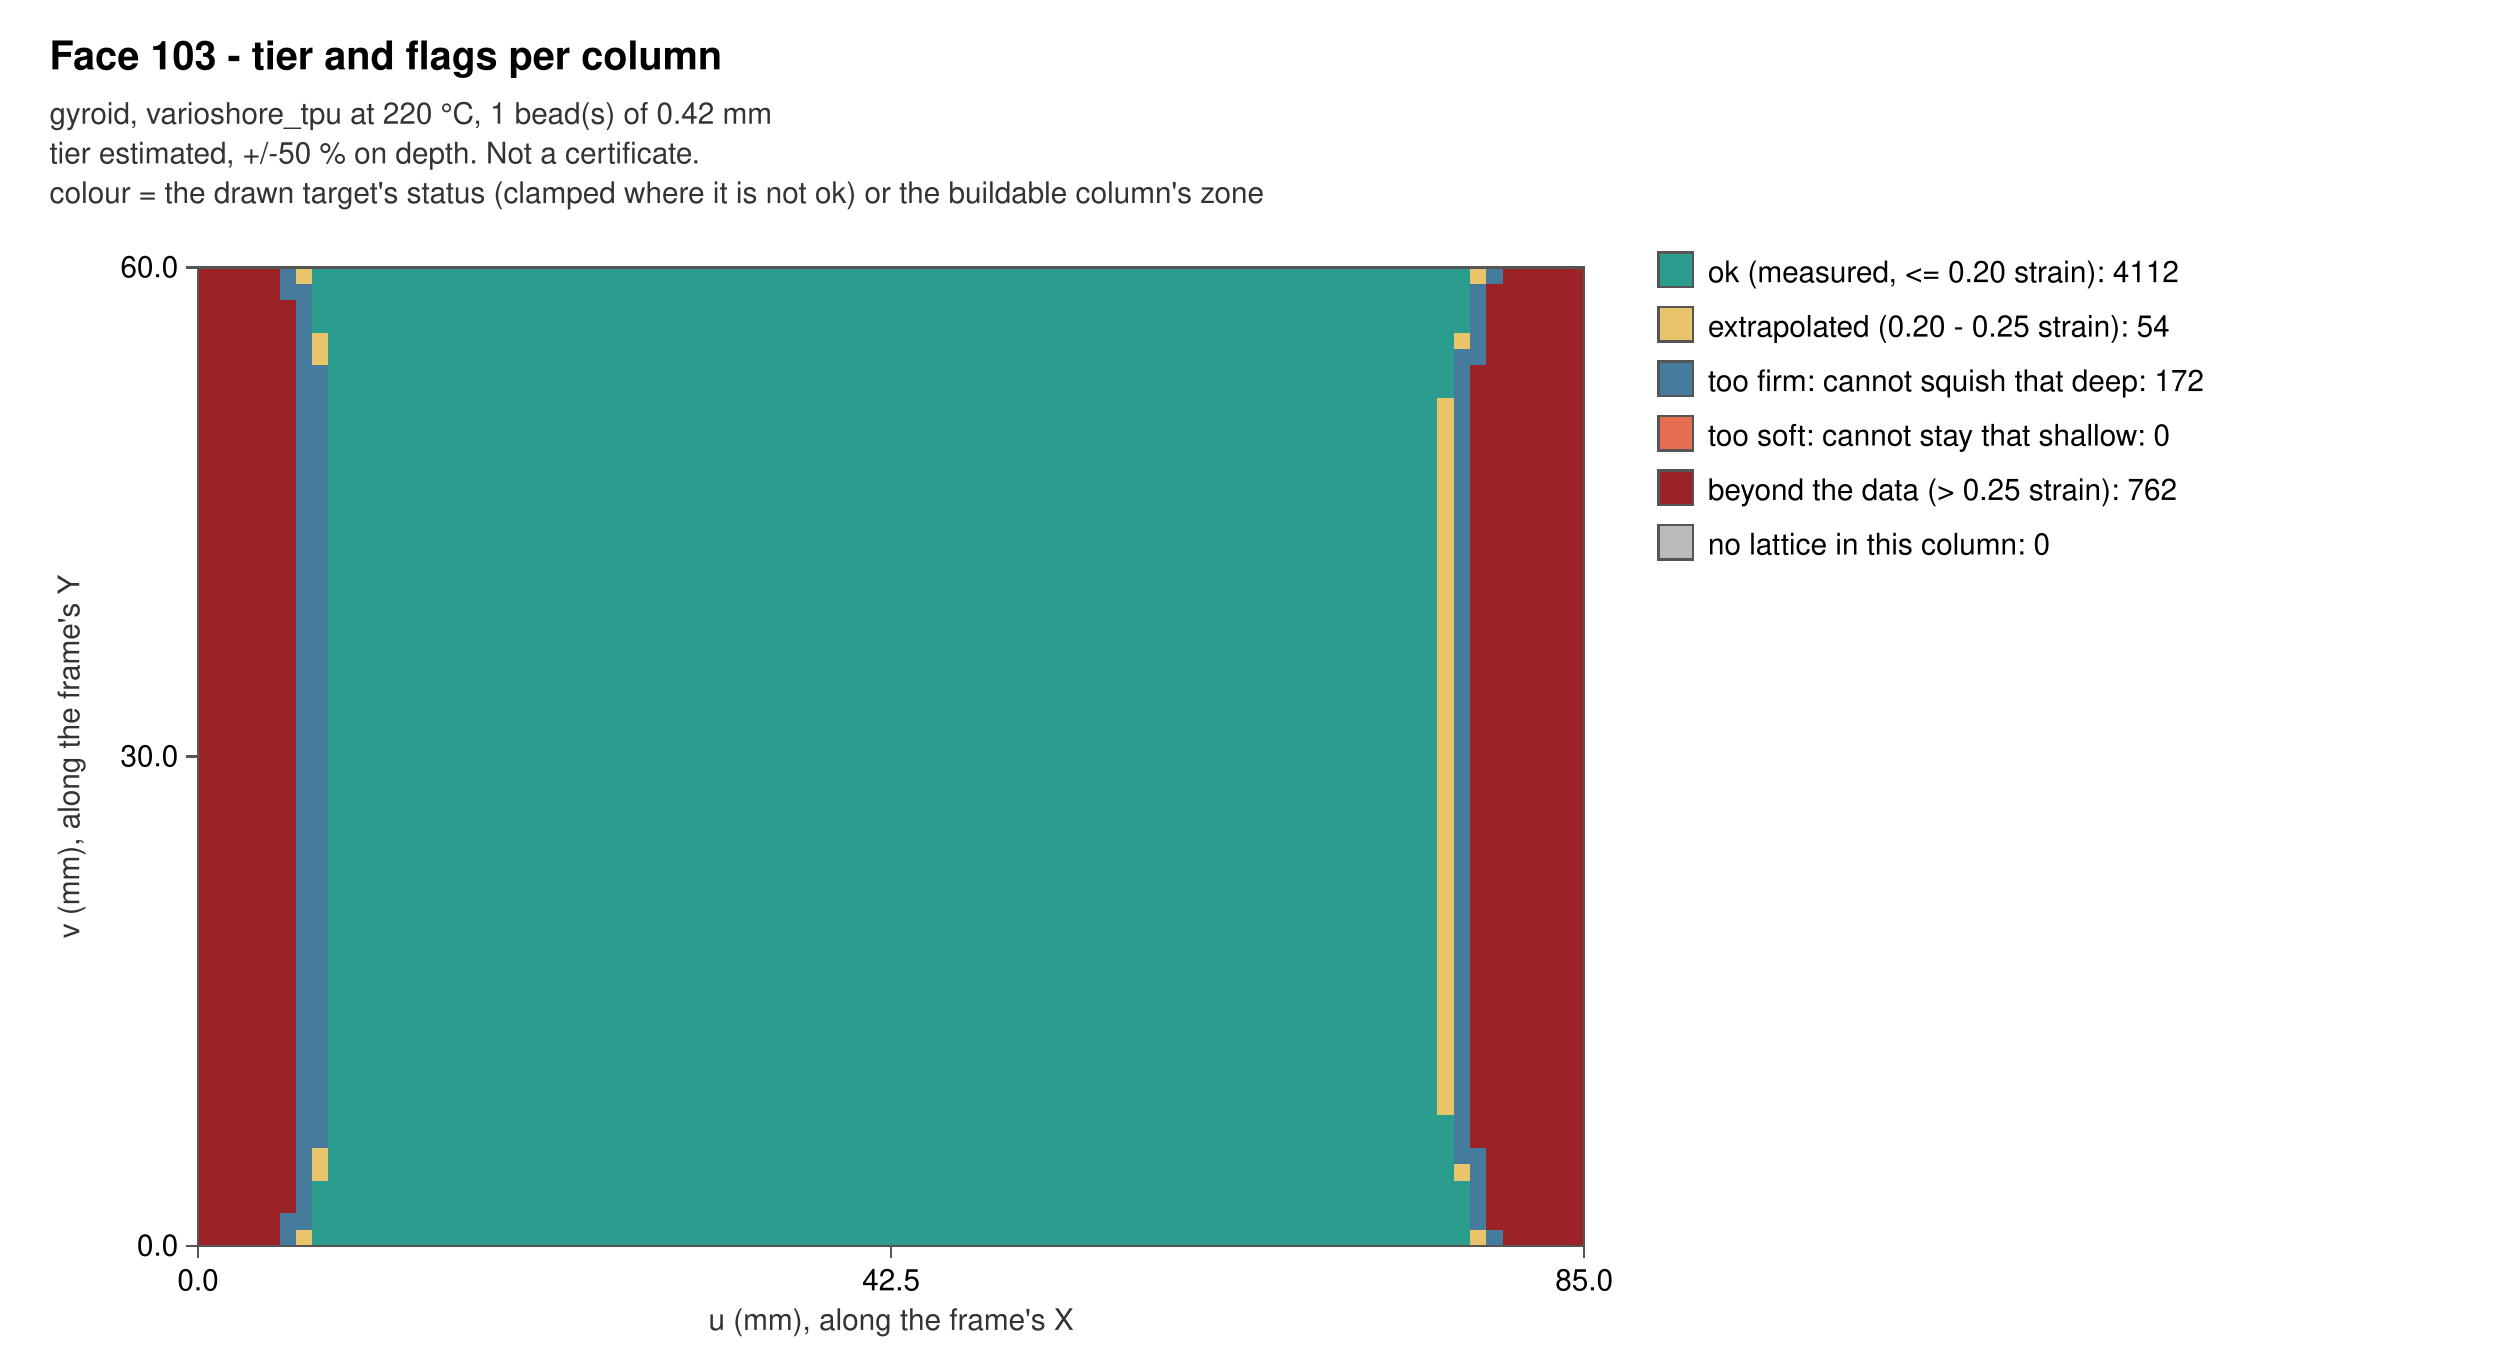
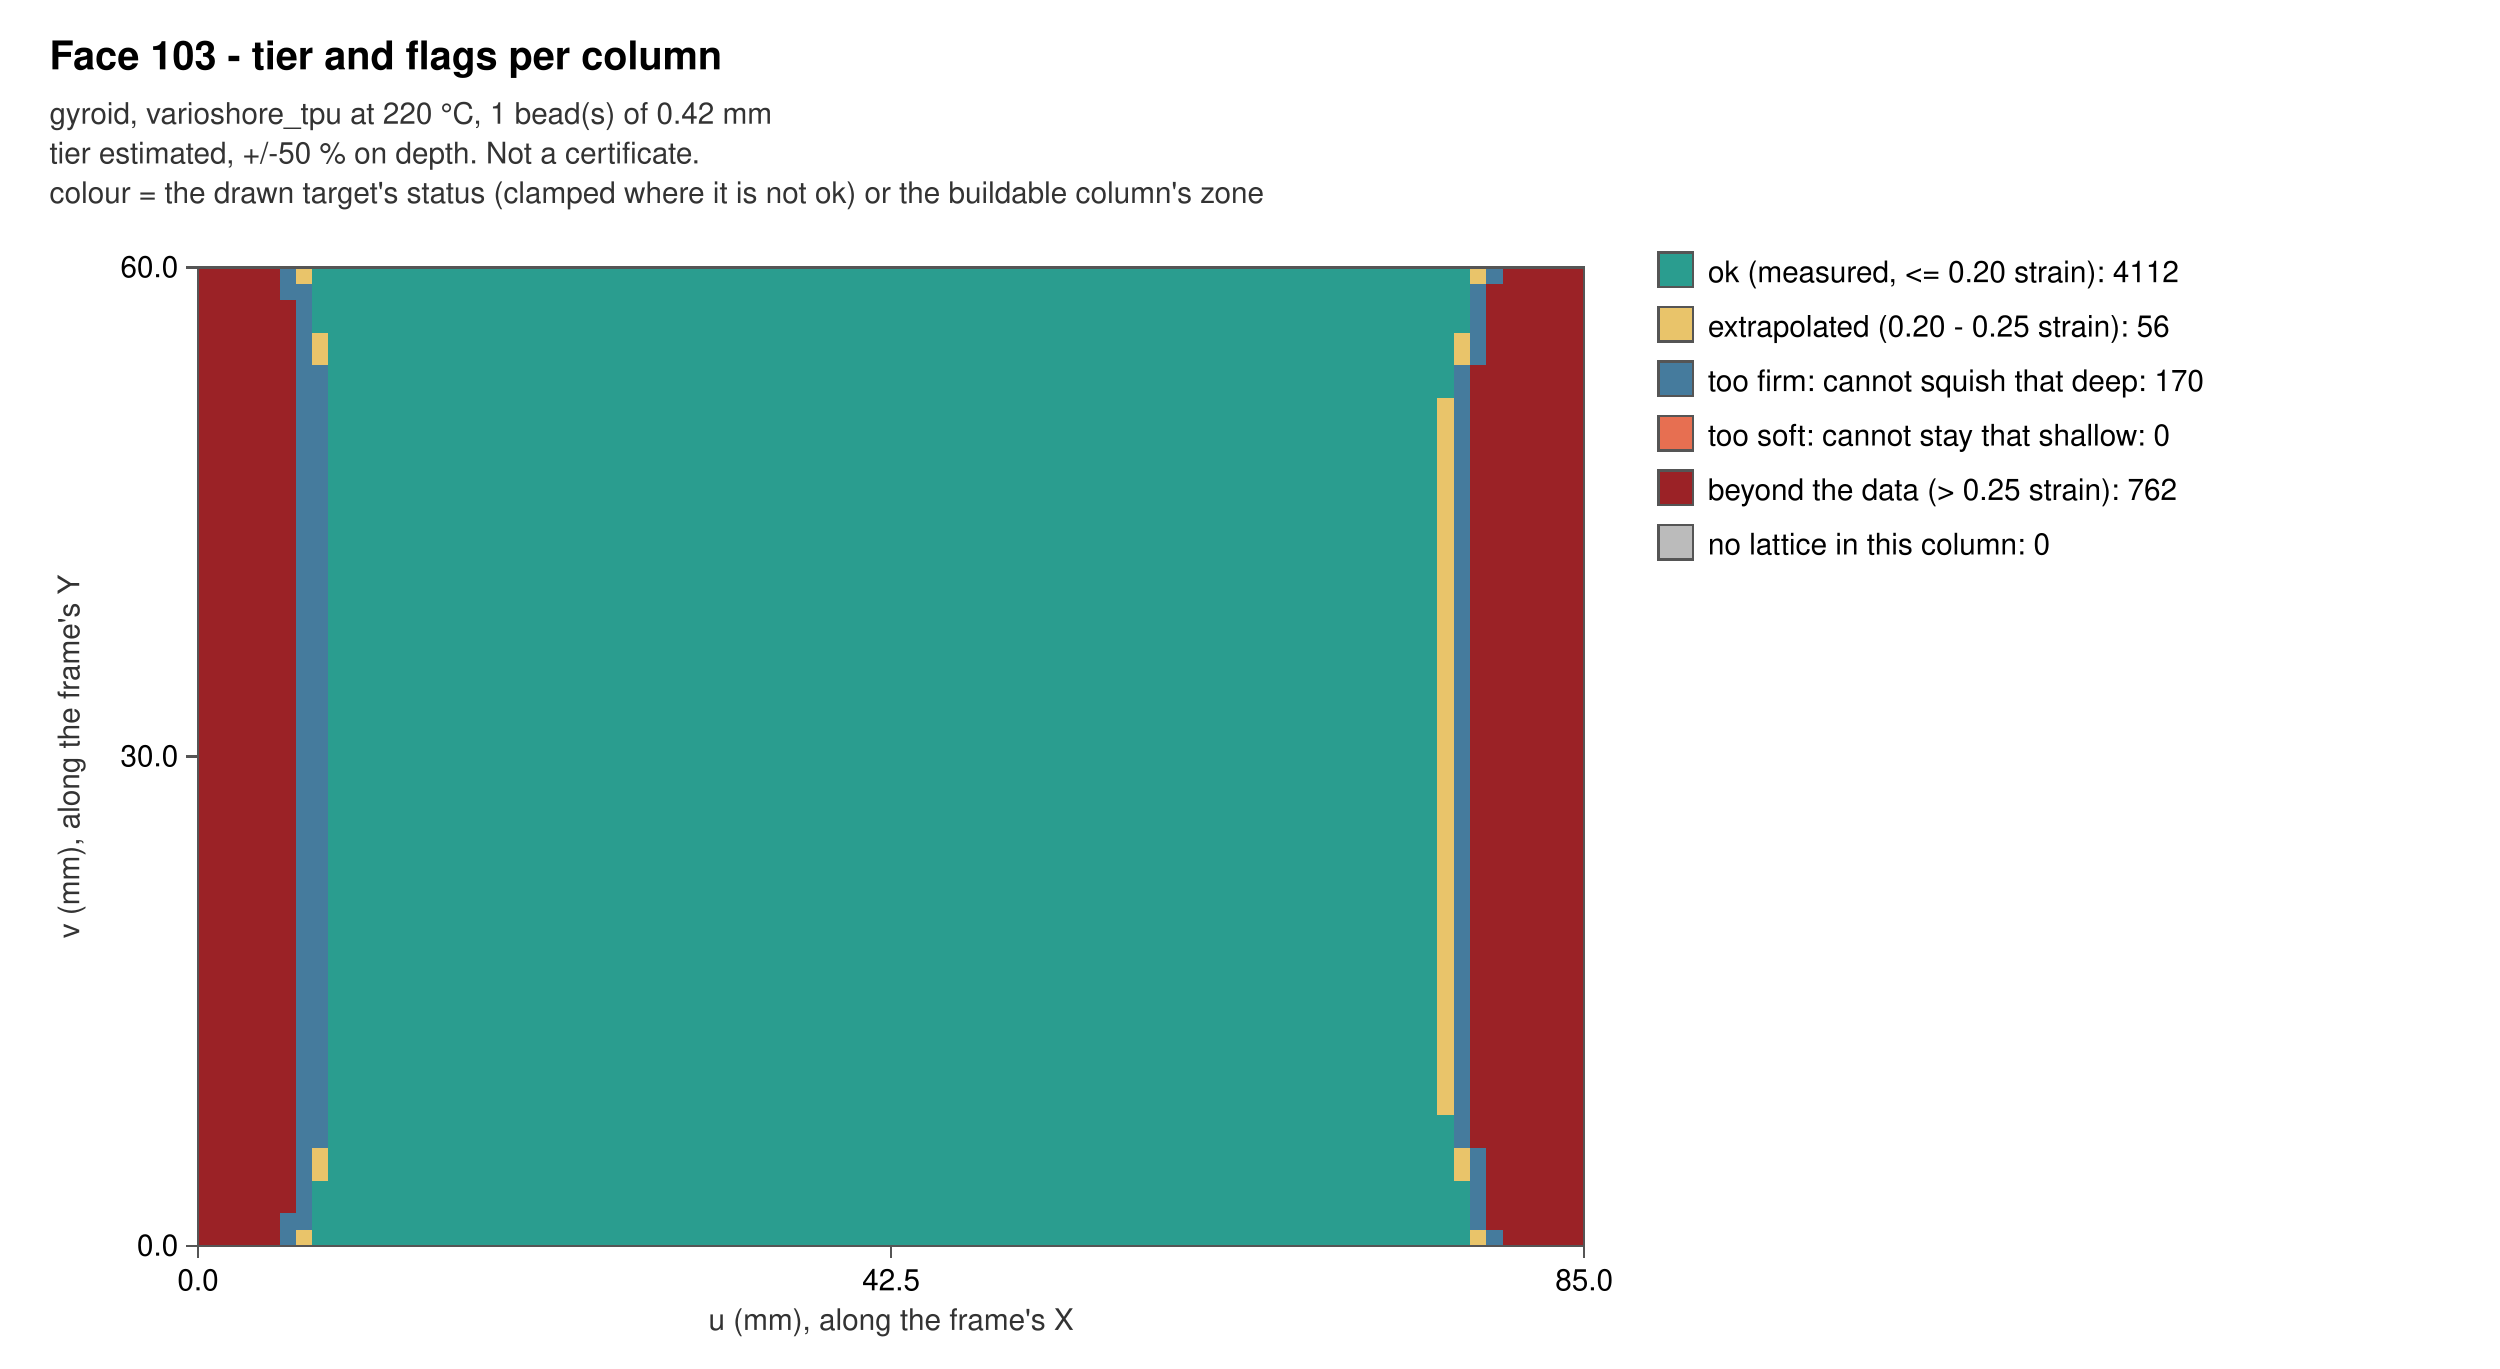
<svg xmlns="http://www.w3.org/2000/svg" width="1010" height="553" viewBox="0 0 1010 553" font-family="Helvetica, Arial, sans-serif" font-size="12" shape-rendering="crispEdges">
  <rect width="100%" height="100%" fill="#ffffff" />
  <text x="20.0" y="28.0" font-size="16" font-weight="bold">Face 103 - tier and flags per column</text>
  <text x="20.0" y="50.0" fill="#333333">gyroid, varioshore_tpu at 220 °C, 1 bead(s) of 0.42 mm</text>
  <text x="20.0" y="66.0" fill="#333333">tier estimated, +/-50 % on depth. Not a certificate.</text>
  <text x="20.0" y="82.0" fill="#333333">colour = the drawn target's status (clamped where it is not ok) or the buildable column's zone</text>
  <rect x="80.00" y="496.71" width="32.99" height="6.64" fill="#9b2226" />
  <rect x="112.94" y="496.71" width="6.64" height="6.64" fill="#457b9d" />
  <rect x="119.53" y="496.71" width="6.64" height="6.64" fill="#e9c46a" />
  <rect x="126.12" y="496.71" width="467.81" height="6.64" fill="#2a9d8f" />
  <rect x="593.88" y="496.71" width="6.64" height="6.64" fill="#e9c46a" />
  <rect x="600.47" y="496.71" width="6.64" height="6.64" fill="#457b9d" />
  <rect x="607.06" y="496.71" width="32.99" height="6.64" fill="#9b2226" />
  <rect x="80.00" y="490.12" width="32.99" height="6.64" fill="#9b2226" />
  <rect x="112.94" y="490.12" width="13.23" height="6.64" fill="#457b9d" />
  <rect x="126.12" y="490.12" width="467.81" height="6.64" fill="#2a9d8f" />
  <rect x="593.88" y="490.12" width="6.64" height="6.64" fill="#457b9d" />
  <rect x="600.47" y="490.12" width="39.58" height="6.64" fill="#9b2226" />
  <rect x="80.00" y="483.53" width="39.58" height="6.64" fill="#9b2226" />
  <rect x="119.53" y="483.53" width="6.64" height="6.64" fill="#457b9d" />
  <rect x="126.12" y="483.53" width="467.81" height="6.64" fill="#2a9d8f" />
  <rect x="593.88" y="483.53" width="6.64" height="6.64" fill="#457b9d" />
  <rect x="600.47" y="483.53" width="39.58" height="6.64" fill="#9b2226" />
  <rect x="80.00" y="476.94" width="39.58" height="6.64" fill="#9b2226" />
  <rect x="119.53" y="476.94" width="6.64" height="6.64" fill="#457b9d" />
  <rect x="126.12" y="476.94" width="467.81" height="6.64" fill="#2a9d8f" />
  <rect x="593.88" y="476.94" width="6.64" height="6.64" fill="#457b9d" />
  <rect x="600.47" y="476.94" width="39.58" height="6.64" fill="#9b2226" />
  <rect x="80.00" y="470.35" width="39.58" height="6.64" fill="#9b2226" />
  <rect x="119.53" y="470.35" width="6.64" height="6.64" fill="#457b9d" />
  <rect x="126.12" y="470.35" width="6.64" height="6.64" fill="#e9c46a" />
  <rect x="132.71" y="470.35" width="454.64" height="6.64" fill="#2a9d8f" />
  <rect x="587.29" y="470.35" width="6.64" height="6.64" fill="#e9c46a" />
  <rect x="593.88" y="470.35" width="6.64" height="6.64" fill="#457b9d" />
  <rect x="600.47" y="470.35" width="39.58" height="6.64" fill="#9b2226" />
  <rect x="80.00" y="463.76" width="39.58" height="6.64" fill="#9b2226" />
  <rect x="119.53" y="463.76" width="6.64" height="6.64" fill="#457b9d" />
  <rect x="126.12" y="463.76" width="6.64" height="6.64" fill="#e9c46a" />
  <rect x="132.71" y="463.76" width="454.64" height="6.64" fill="#2a9d8f" />
-   <rect x="587.29" y="463.76" width="13.23" height="6.64" fill="#457b9d" />
+   <rect x="587.29" y="463.76" width="6.64" height="6.64" fill="#e9c46a" />
+   <rect x="593.88" y="463.76" width="6.64" height="6.64" fill="#457b9d" />
  <rect x="600.47" y="463.76" width="39.58" height="6.64" fill="#9b2226" />
  <rect x="80.00" y="457.18" width="39.58" height="6.64" fill="#9b2226" />
  <rect x="119.53" y="457.18" width="13.23" height="6.64" fill="#457b9d" />
  <rect x="132.71" y="457.18" width="454.64" height="6.64" fill="#2a9d8f" />
  <rect x="587.29" y="457.18" width="6.64" height="6.64" fill="#457b9d" />
  <rect x="593.88" y="457.18" width="46.17" height="6.64" fill="#9b2226" />
  <rect x="80.00" y="450.59" width="39.58" height="6.64" fill="#9b2226" />
  <rect x="119.53" y="450.59" width="13.23" height="6.64" fill="#457b9d" />
  <rect x="132.71" y="450.59" width="454.64" height="6.64" fill="#2a9d8f" />
  <rect x="587.29" y="450.59" width="6.64" height="6.64" fill="#457b9d" />
  <rect x="593.88" y="450.59" width="46.17" height="6.64" fill="#9b2226" />
  <rect x="80.00" y="444.00" width="39.58" height="6.64" fill="#9b2226" />
  <rect x="119.53" y="444.00" width="13.23" height="6.64" fill="#457b9d" />
  <rect x="132.71" y="444.00" width="448.05" height="6.64" fill="#2a9d8f" />
  <rect x="580.71" y="444.00" width="6.64" height="6.64" fill="#e9c46a" />
  <rect x="587.29" y="444.00" width="6.64" height="6.64" fill="#457b9d" />
  <rect x="593.88" y="444.00" width="46.17" height="6.64" fill="#9b2226" />
  <rect x="80.00" y="437.41" width="39.58" height="6.64" fill="#9b2226" />
  <rect x="119.53" y="437.41" width="13.23" height="6.64" fill="#457b9d" />
  <rect x="132.71" y="437.41" width="448.05" height="6.64" fill="#2a9d8f" />
  <rect x="580.71" y="437.41" width="6.64" height="6.64" fill="#e9c46a" />
  <rect x="587.29" y="437.41" width="6.64" height="6.64" fill="#457b9d" />
  <rect x="593.88" y="437.41" width="46.17" height="6.64" fill="#9b2226" />
  <rect x="80.00" y="430.82" width="39.58" height="6.64" fill="#9b2226" />
  <rect x="119.53" y="430.82" width="13.23" height="6.64" fill="#457b9d" />
  <rect x="132.71" y="430.82" width="448.05" height="6.64" fill="#2a9d8f" />
  <rect x="580.71" y="430.82" width="6.64" height="6.64" fill="#e9c46a" />
  <rect x="587.29" y="430.82" width="6.64" height="6.64" fill="#457b9d" />
  <rect x="593.88" y="430.82" width="46.17" height="6.64" fill="#9b2226" />
  <rect x="80.00" y="424.24" width="39.58" height="6.64" fill="#9b2226" />
  <rect x="119.53" y="424.24" width="13.23" height="6.64" fill="#457b9d" />
  <rect x="132.71" y="424.24" width="448.05" height="6.64" fill="#2a9d8f" />
  <rect x="580.71" y="424.24" width="6.64" height="6.64" fill="#e9c46a" />
  <rect x="587.29" y="424.24" width="6.64" height="6.64" fill="#457b9d" />
  <rect x="593.88" y="424.24" width="46.17" height="6.64" fill="#9b2226" />
  <rect x="80.00" y="417.65" width="39.58" height="6.64" fill="#9b2226" />
  <rect x="119.53" y="417.65" width="13.23" height="6.64" fill="#457b9d" />
  <rect x="132.71" y="417.65" width="448.05" height="6.64" fill="#2a9d8f" />
  <rect x="580.71" y="417.65" width="6.64" height="6.64" fill="#e9c46a" />
  <rect x="587.29" y="417.65" width="6.64" height="6.64" fill="#457b9d" />
  <rect x="593.88" y="417.65" width="46.17" height="6.64" fill="#9b2226" />
  <rect x="80.00" y="411.06" width="39.58" height="6.64" fill="#9b2226" />
  <rect x="119.53" y="411.06" width="13.23" height="6.64" fill="#457b9d" />
  <rect x="132.71" y="411.06" width="448.05" height="6.64" fill="#2a9d8f" />
  <rect x="580.71" y="411.06" width="6.64" height="6.64" fill="#e9c46a" />
  <rect x="587.29" y="411.06" width="6.64" height="6.64" fill="#457b9d" />
  <rect x="593.88" y="411.06" width="46.17" height="6.64" fill="#9b2226" />
  <rect x="80.00" y="404.47" width="39.58" height="6.64" fill="#9b2226" />
  <rect x="119.53" y="404.47" width="13.23" height="6.64" fill="#457b9d" />
  <rect x="132.71" y="404.47" width="448.05" height="6.64" fill="#2a9d8f" />
  <rect x="580.71" y="404.47" width="6.64" height="6.64" fill="#e9c46a" />
  <rect x="587.29" y="404.47" width="6.64" height="6.64" fill="#457b9d" />
  <rect x="593.88" y="404.47" width="46.17" height="6.64" fill="#9b2226" />
  <rect x="80.00" y="397.88" width="39.58" height="6.64" fill="#9b2226" />
  <rect x="119.53" y="397.88" width="13.23" height="6.64" fill="#457b9d" />
  <rect x="132.71" y="397.88" width="448.05" height="6.64" fill="#2a9d8f" />
  <rect x="580.71" y="397.88" width="6.64" height="6.64" fill="#e9c46a" />
  <rect x="587.29" y="397.88" width="6.64" height="6.64" fill="#457b9d" />
  <rect x="593.88" y="397.88" width="46.17" height="6.64" fill="#9b2226" />
  <rect x="80.00" y="391.29" width="39.58" height="6.64" fill="#9b2226" />
  <rect x="119.53" y="391.29" width="13.23" height="6.64" fill="#457b9d" />
  <rect x="132.71" y="391.29" width="448.05" height="6.64" fill="#2a9d8f" />
  <rect x="580.71" y="391.29" width="6.64" height="6.64" fill="#e9c46a" />
  <rect x="587.29" y="391.29" width="6.64" height="6.64" fill="#457b9d" />
  <rect x="593.88" y="391.29" width="46.17" height="6.64" fill="#9b2226" />
  <rect x="80.00" y="384.71" width="39.58" height="6.64" fill="#9b2226" />
  <rect x="119.53" y="384.71" width="13.23" height="6.64" fill="#457b9d" />
  <rect x="132.71" y="384.71" width="448.05" height="6.64" fill="#2a9d8f" />
  <rect x="580.71" y="384.71" width="6.64" height="6.64" fill="#e9c46a" />
  <rect x="587.29" y="384.71" width="6.64" height="6.64" fill="#457b9d" />
  <rect x="593.88" y="384.71" width="46.17" height="6.64" fill="#9b2226" />
  <rect x="80.00" y="378.12" width="39.58" height="6.64" fill="#9b2226" />
  <rect x="119.53" y="378.12" width="13.23" height="6.64" fill="#457b9d" />
  <rect x="132.71" y="378.12" width="448.05" height="6.64" fill="#2a9d8f" />
  <rect x="580.71" y="378.12" width="6.64" height="6.64" fill="#e9c46a" />
  <rect x="587.29" y="378.12" width="6.64" height="6.64" fill="#457b9d" />
  <rect x="593.88" y="378.12" width="46.17" height="6.64" fill="#9b2226" />
  <rect x="80.00" y="371.53" width="39.58" height="6.64" fill="#9b2226" />
  <rect x="119.53" y="371.53" width="13.23" height="6.64" fill="#457b9d" />
  <rect x="132.71" y="371.53" width="448.05" height="6.64" fill="#2a9d8f" />
  <rect x="580.71" y="371.53" width="6.64" height="6.64" fill="#e9c46a" />
  <rect x="587.29" y="371.53" width="6.64" height="6.64" fill="#457b9d" />
  <rect x="593.88" y="371.53" width="46.17" height="6.64" fill="#9b2226" />
  <rect x="80.00" y="364.94" width="39.58" height="6.64" fill="#9b2226" />
  <rect x="119.53" y="364.94" width="13.23" height="6.64" fill="#457b9d" />
  <rect x="132.71" y="364.94" width="448.05" height="6.64" fill="#2a9d8f" />
  <rect x="580.71" y="364.94" width="6.64" height="6.64" fill="#e9c46a" />
  <rect x="587.29" y="364.94" width="6.64" height="6.64" fill="#457b9d" />
  <rect x="593.88" y="364.94" width="46.17" height="6.64" fill="#9b2226" />
  <rect x="80.00" y="358.35" width="39.58" height="6.64" fill="#9b2226" />
  <rect x="119.53" y="358.35" width="13.23" height="6.64" fill="#457b9d" />
  <rect x="132.71" y="358.35" width="448.05" height="6.64" fill="#2a9d8f" />
  <rect x="580.71" y="358.35" width="6.64" height="6.64" fill="#e9c46a" />
  <rect x="587.29" y="358.35" width="6.64" height="6.64" fill="#457b9d" />
  <rect x="593.88" y="358.35" width="46.17" height="6.64" fill="#9b2226" />
  <rect x="80.00" y="351.76" width="39.58" height="6.64" fill="#9b2226" />
  <rect x="119.53" y="351.76" width="13.23" height="6.64" fill="#457b9d" />
  <rect x="132.71" y="351.76" width="448.05" height="6.64" fill="#2a9d8f" />
  <rect x="580.71" y="351.76" width="6.64" height="6.64" fill="#e9c46a" />
  <rect x="587.29" y="351.76" width="6.64" height="6.64" fill="#457b9d" />
  <rect x="593.88" y="351.76" width="46.17" height="6.64" fill="#9b2226" />
  <rect x="80.00" y="345.18" width="39.58" height="6.64" fill="#9b2226" />
  <rect x="119.53" y="345.18" width="13.23" height="6.64" fill="#457b9d" />
  <rect x="132.71" y="345.18" width="448.05" height="6.64" fill="#2a9d8f" />
  <rect x="580.71" y="345.18" width="6.64" height="6.64" fill="#e9c46a" />
  <rect x="587.29" y="345.18" width="6.64" height="6.64" fill="#457b9d" />
  <rect x="593.88" y="345.18" width="46.17" height="6.64" fill="#9b2226" />
  <rect x="80.00" y="338.59" width="39.58" height="6.64" fill="#9b2226" />
  <rect x="119.53" y="338.59" width="13.23" height="6.64" fill="#457b9d" />
  <rect x="132.71" y="338.59" width="448.05" height="6.64" fill="#2a9d8f" />
  <rect x="580.71" y="338.59" width="6.64" height="6.64" fill="#e9c46a" />
  <rect x="587.29" y="338.59" width="6.64" height="6.64" fill="#457b9d" />
  <rect x="593.88" y="338.59" width="46.17" height="6.64" fill="#9b2226" />
  <rect x="80.00" y="332.00" width="39.58" height="6.64" fill="#9b2226" />
  <rect x="119.53" y="332.00" width="13.23" height="6.64" fill="#457b9d" />
  <rect x="132.71" y="332.00" width="448.05" height="6.64" fill="#2a9d8f" />
  <rect x="580.71" y="332.00" width="6.64" height="6.64" fill="#e9c46a" />
  <rect x="587.29" y="332.00" width="6.64" height="6.64" fill="#457b9d" />
  <rect x="593.88" y="332.00" width="46.17" height="6.64" fill="#9b2226" />
  <rect x="80.00" y="325.41" width="39.58" height="6.64" fill="#9b2226" />
  <rect x="119.53" y="325.41" width="13.23" height="6.64" fill="#457b9d" />
  <rect x="132.71" y="325.41" width="448.05" height="6.64" fill="#2a9d8f" />
  <rect x="580.71" y="325.41" width="6.64" height="6.64" fill="#e9c46a" />
  <rect x="587.29" y="325.41" width="6.64" height="6.64" fill="#457b9d" />
  <rect x="593.88" y="325.41" width="46.17" height="6.64" fill="#9b2226" />
  <rect x="80.00" y="318.82" width="39.58" height="6.64" fill="#9b2226" />
  <rect x="119.53" y="318.82" width="13.23" height="6.64" fill="#457b9d" />
  <rect x="132.71" y="318.82" width="448.05" height="6.64" fill="#2a9d8f" />
  <rect x="580.71" y="318.82" width="6.64" height="6.64" fill="#e9c46a" />
  <rect x="587.29" y="318.82" width="6.64" height="6.64" fill="#457b9d" />
  <rect x="593.88" y="318.82" width="46.17" height="6.64" fill="#9b2226" />
  <rect x="80.00" y="312.24" width="39.58" height="6.64" fill="#9b2226" />
  <rect x="119.53" y="312.24" width="13.23" height="6.64" fill="#457b9d" />
  <rect x="132.71" y="312.24" width="448.05" height="6.64" fill="#2a9d8f" />
  <rect x="580.71" y="312.24" width="6.64" height="6.64" fill="#e9c46a" />
  <rect x="587.29" y="312.24" width="6.64" height="6.64" fill="#457b9d" />
  <rect x="593.88" y="312.24" width="46.17" height="6.64" fill="#9b2226" />
  <rect x="80.00" y="305.65" width="39.58" height="6.64" fill="#9b2226" />
  <rect x="119.53" y="305.65" width="13.23" height="6.64" fill="#457b9d" />
  <rect x="132.71" y="305.65" width="448.05" height="6.64" fill="#2a9d8f" />
  <rect x="580.71" y="305.65" width="6.64" height="6.64" fill="#e9c46a" />
  <rect x="587.29" y="305.65" width="6.64" height="6.64" fill="#457b9d" />
  <rect x="593.88" y="305.65" width="46.17" height="6.64" fill="#9b2226" />
  <rect x="80.00" y="299.06" width="39.58" height="6.64" fill="#9b2226" />
  <rect x="119.53" y="299.06" width="13.23" height="6.64" fill="#457b9d" />
  <rect x="132.71" y="299.06" width="448.05" height="6.64" fill="#2a9d8f" />
  <rect x="580.71" y="299.06" width="6.64" height="6.64" fill="#e9c46a" />
  <rect x="587.29" y="299.06" width="6.64" height="6.64" fill="#457b9d" />
  <rect x="593.88" y="299.06" width="46.17" height="6.64" fill="#9b2226" />
  <rect x="80.00" y="292.47" width="39.58" height="6.64" fill="#9b2226" />
  <rect x="119.53" y="292.47" width="13.23" height="6.64" fill="#457b9d" />
  <rect x="132.71" y="292.47" width="448.05" height="6.64" fill="#2a9d8f" />
  <rect x="580.71" y="292.47" width="6.64" height="6.64" fill="#e9c46a" />
  <rect x="587.29" y="292.47" width="6.64" height="6.64" fill="#457b9d" />
  <rect x="593.88" y="292.47" width="46.17" height="6.64" fill="#9b2226" />
  <rect x="80.00" y="285.88" width="39.58" height="6.64" fill="#9b2226" />
  <rect x="119.53" y="285.88" width="13.23" height="6.64" fill="#457b9d" />
  <rect x="132.71" y="285.88" width="448.05" height="6.64" fill="#2a9d8f" />
  <rect x="580.71" y="285.88" width="6.64" height="6.64" fill="#e9c46a" />
  <rect x="587.29" y="285.88" width="6.64" height="6.64" fill="#457b9d" />
  <rect x="593.88" y="285.88" width="46.17" height="6.64" fill="#9b2226" />
  <rect x="80.00" y="279.29" width="39.58" height="6.64" fill="#9b2226" />
  <rect x="119.53" y="279.29" width="13.23" height="6.64" fill="#457b9d" />
  <rect x="132.71" y="279.29" width="448.05" height="6.64" fill="#2a9d8f" />
  <rect x="580.71" y="279.29" width="6.64" height="6.64" fill="#e9c46a" />
  <rect x="587.29" y="279.29" width="6.64" height="6.64" fill="#457b9d" />
  <rect x="593.88" y="279.29" width="46.17" height="6.64" fill="#9b2226" />
  <rect x="80.00" y="272.71" width="39.58" height="6.64" fill="#9b2226" />
  <rect x="119.53" y="272.71" width="13.23" height="6.64" fill="#457b9d" />
  <rect x="132.71" y="272.71" width="448.05" height="6.64" fill="#2a9d8f" />
  <rect x="580.71" y="272.71" width="6.64" height="6.64" fill="#e9c46a" />
  <rect x="587.29" y="272.71" width="6.64" height="6.64" fill="#457b9d" />
  <rect x="593.88" y="272.71" width="46.17" height="6.64" fill="#9b2226" />
  <rect x="80.00" y="266.12" width="39.58" height="6.64" fill="#9b2226" />
  <rect x="119.53" y="266.12" width="13.23" height="6.64" fill="#457b9d" />
  <rect x="132.71" y="266.12" width="448.05" height="6.64" fill="#2a9d8f" />
  <rect x="580.71" y="266.12" width="6.64" height="6.64" fill="#e9c46a" />
  <rect x="587.29" y="266.12" width="6.64" height="6.64" fill="#457b9d" />
  <rect x="593.88" y="266.12" width="46.17" height="6.64" fill="#9b2226" />
  <rect x="80.00" y="259.53" width="39.58" height="6.64" fill="#9b2226" />
  <rect x="119.53" y="259.53" width="13.23" height="6.64" fill="#457b9d" />
  <rect x="132.71" y="259.53" width="448.05" height="6.64" fill="#2a9d8f" />
  <rect x="580.71" y="259.53" width="6.64" height="6.64" fill="#e9c46a" />
  <rect x="587.29" y="259.53" width="6.64" height="6.64" fill="#457b9d" />
  <rect x="593.88" y="259.53" width="46.17" height="6.64" fill="#9b2226" />
  <rect x="80.00" y="252.94" width="39.58" height="6.64" fill="#9b2226" />
  <rect x="119.53" y="252.94" width="13.23" height="6.64" fill="#457b9d" />
  <rect x="132.71" y="252.94" width="448.05" height="6.64" fill="#2a9d8f" />
  <rect x="580.71" y="252.94" width="6.64" height="6.64" fill="#e9c46a" />
  <rect x="587.29" y="252.94" width="6.64" height="6.64" fill="#457b9d" />
  <rect x="593.88" y="252.94" width="46.17" height="6.64" fill="#9b2226" />
  <rect x="80.00" y="246.35" width="39.58" height="6.64" fill="#9b2226" />
  <rect x="119.53" y="246.35" width="13.23" height="6.64" fill="#457b9d" />
  <rect x="132.71" y="246.35" width="448.05" height="6.64" fill="#2a9d8f" />
  <rect x="580.71" y="246.35" width="6.64" height="6.64" fill="#e9c46a" />
  <rect x="587.29" y="246.35" width="6.64" height="6.64" fill="#457b9d" />
  <rect x="593.88" y="246.35" width="46.17" height="6.64" fill="#9b2226" />
  <rect x="80.00" y="239.76" width="39.58" height="6.64" fill="#9b2226" />
  <rect x="119.53" y="239.76" width="13.23" height="6.64" fill="#457b9d" />
  <rect x="132.71" y="239.76" width="448.05" height="6.64" fill="#2a9d8f" />
  <rect x="580.71" y="239.76" width="6.64" height="6.64" fill="#e9c46a" />
  <rect x="587.29" y="239.76" width="6.64" height="6.64" fill="#457b9d" />
  <rect x="593.88" y="239.76" width="46.17" height="6.64" fill="#9b2226" />
  <rect x="80.00" y="233.18" width="39.58" height="6.64" fill="#9b2226" />
  <rect x="119.53" y="233.18" width="13.23" height="6.64" fill="#457b9d" />
  <rect x="132.71" y="233.18" width="448.05" height="6.64" fill="#2a9d8f" />
  <rect x="580.71" y="233.18" width="6.64" height="6.64" fill="#e9c46a" />
  <rect x="587.29" y="233.18" width="6.64" height="6.64" fill="#457b9d" />
  <rect x="593.88" y="233.18" width="46.17" height="6.64" fill="#9b2226" />
  <rect x="80.00" y="226.59" width="39.58" height="6.64" fill="#9b2226" />
  <rect x="119.53" y="226.59" width="13.23" height="6.64" fill="#457b9d" />
  <rect x="132.71" y="226.59" width="448.05" height="6.64" fill="#2a9d8f" />
  <rect x="580.71" y="226.59" width="6.64" height="6.64" fill="#e9c46a" />
  <rect x="587.29" y="226.59" width="6.64" height="6.64" fill="#457b9d" />
  <rect x="593.88" y="226.59" width="46.17" height="6.64" fill="#9b2226" />
  <rect x="80.00" y="220.00" width="39.58" height="6.64" fill="#9b2226" />
  <rect x="119.53" y="220.00" width="13.23" height="6.64" fill="#457b9d" />
  <rect x="132.71" y="220.00" width="448.05" height="6.64" fill="#2a9d8f" />
  <rect x="580.71" y="220.00" width="6.64" height="6.64" fill="#e9c46a" />
  <rect x="587.29" y="220.00" width="6.64" height="6.64" fill="#457b9d" />
  <rect x="593.88" y="220.00" width="46.17" height="6.64" fill="#9b2226" />
  <rect x="80.00" y="213.41" width="39.58" height="6.64" fill="#9b2226" />
  <rect x="119.53" y="213.41" width="13.23" height="6.64" fill="#457b9d" />
  <rect x="132.71" y="213.41" width="448.05" height="6.64" fill="#2a9d8f" />
  <rect x="580.71" y="213.41" width="6.64" height="6.64" fill="#e9c46a" />
  <rect x="587.29" y="213.41" width="6.64" height="6.64" fill="#457b9d" />
  <rect x="593.88" y="213.41" width="46.17" height="6.64" fill="#9b2226" />
  <rect x="80.00" y="206.82" width="39.58" height="6.64" fill="#9b2226" />
  <rect x="119.53" y="206.82" width="13.23" height="6.64" fill="#457b9d" />
  <rect x="132.71" y="206.82" width="448.05" height="6.64" fill="#2a9d8f" />
  <rect x="580.71" y="206.82" width="6.64" height="6.64" fill="#e9c46a" />
  <rect x="587.29" y="206.82" width="6.64" height="6.64" fill="#457b9d" />
  <rect x="593.88" y="206.82" width="46.17" height="6.64" fill="#9b2226" />
  <rect x="80.00" y="200.24" width="39.58" height="6.64" fill="#9b2226" />
  <rect x="119.53" y="200.24" width="13.23" height="6.64" fill="#457b9d" />
  <rect x="132.71" y="200.24" width="448.05" height="6.64" fill="#2a9d8f" />
  <rect x="580.71" y="200.24" width="6.64" height="6.64" fill="#e9c46a" />
  <rect x="587.29" y="200.24" width="6.64" height="6.64" fill="#457b9d" />
  <rect x="593.88" y="200.24" width="46.17" height="6.64" fill="#9b2226" />
  <rect x="80.00" y="193.65" width="39.58" height="6.64" fill="#9b2226" />
  <rect x="119.53" y="193.65" width="13.23" height="6.64" fill="#457b9d" />
  <rect x="132.71" y="193.65" width="448.05" height="6.64" fill="#2a9d8f" />
  <rect x="580.71" y="193.65" width="6.64" height="6.64" fill="#e9c46a" />
  <rect x="587.29" y="193.65" width="6.64" height="6.64" fill="#457b9d" />
  <rect x="593.88" y="193.65" width="46.17" height="6.64" fill="#9b2226" />
  <rect x="80.00" y="187.06" width="39.58" height="6.64" fill="#9b2226" />
  <rect x="119.53" y="187.06" width="13.23" height="6.64" fill="#457b9d" />
  <rect x="132.71" y="187.06" width="448.05" height="6.64" fill="#2a9d8f" />
  <rect x="580.71" y="187.06" width="6.64" height="6.64" fill="#e9c46a" />
  <rect x="587.29" y="187.06" width="6.64" height="6.64" fill="#457b9d" />
  <rect x="593.88" y="187.06" width="46.17" height="6.64" fill="#9b2226" />
  <rect x="80.00" y="180.47" width="39.58" height="6.64" fill="#9b2226" />
  <rect x="119.53" y="180.47" width="13.23" height="6.64" fill="#457b9d" />
  <rect x="132.71" y="180.47" width="448.05" height="6.64" fill="#2a9d8f" />
  <rect x="580.71" y="180.47" width="6.64" height="6.64" fill="#e9c46a" />
  <rect x="587.29" y="180.47" width="6.64" height="6.64" fill="#457b9d" />
  <rect x="593.88" y="180.47" width="46.17" height="6.64" fill="#9b2226" />
  <rect x="80.00" y="173.88" width="39.58" height="6.64" fill="#9b2226" />
  <rect x="119.53" y="173.88" width="13.23" height="6.64" fill="#457b9d" />
  <rect x="132.71" y="173.88" width="448.05" height="6.64" fill="#2a9d8f" />
  <rect x="580.71" y="173.88" width="6.64" height="6.64" fill="#e9c46a" />
  <rect x="587.29" y="173.88" width="6.64" height="6.64" fill="#457b9d" />
  <rect x="593.88" y="173.88" width="46.17" height="6.64" fill="#9b2226" />
  <rect x="80.00" y="167.29" width="39.58" height="6.64" fill="#9b2226" />
  <rect x="119.53" y="167.29" width="13.23" height="6.64" fill="#457b9d" />
  <rect x="132.71" y="167.29" width="448.05" height="6.64" fill="#2a9d8f" />
  <rect x="580.71" y="167.29" width="6.64" height="6.64" fill="#e9c46a" />
  <rect x="587.29" y="167.29" width="6.64" height="6.64" fill="#457b9d" />
  <rect x="593.88" y="167.29" width="46.17" height="6.64" fill="#9b2226" />
  <rect x="80.00" y="160.71" width="39.58" height="6.64" fill="#9b2226" />
  <rect x="119.53" y="160.71" width="13.23" height="6.64" fill="#457b9d" />
  <rect x="132.71" y="160.71" width="448.05" height="6.64" fill="#2a9d8f" />
  <rect x="580.71" y="160.71" width="6.64" height="6.64" fill="#e9c46a" />
  <rect x="587.29" y="160.71" width="6.64" height="6.64" fill="#457b9d" />
  <rect x="593.88" y="160.71" width="46.17" height="6.64" fill="#9b2226" />
  <rect x="80.00" y="154.12" width="39.58" height="6.64" fill="#9b2226" />
  <rect x="119.53" y="154.12" width="13.23" height="6.64" fill="#457b9d" />
  <rect x="132.71" y="154.12" width="454.64" height="6.64" fill="#2a9d8f" />
  <rect x="587.29" y="154.12" width="6.64" height="6.64" fill="#457b9d" />
  <rect x="593.88" y="154.12" width="46.17" height="6.64" fill="#9b2226" />
  <rect x="80.00" y="147.53" width="39.58" height="6.64" fill="#9b2226" />
  <rect x="119.53" y="147.53" width="13.23" height="6.64" fill="#457b9d" />
  <rect x="132.71" y="147.53" width="454.64" height="6.64" fill="#2a9d8f" />
  <rect x="587.29" y="147.53" width="6.64" height="6.64" fill="#457b9d" />
  <rect x="593.88" y="147.53" width="46.17" height="6.64" fill="#9b2226" />
  <rect x="80.00" y="140.94" width="39.58" height="6.64" fill="#9b2226" />
  <rect x="119.53" y="140.94" width="6.64" height="6.64" fill="#457b9d" />
  <rect x="126.12" y="140.94" width="6.64" height="6.64" fill="#e9c46a" />
  <rect x="132.71" y="140.94" width="454.64" height="6.64" fill="#2a9d8f" />
-   <rect x="587.29" y="140.94" width="13.23" height="6.64" fill="#457b9d" />
+   <rect x="587.29" y="140.94" width="6.64" height="6.64" fill="#e9c46a" />
+   <rect x="593.88" y="140.94" width="6.64" height="6.64" fill="#457b9d" />
  <rect x="600.47" y="140.94" width="39.58" height="6.64" fill="#9b2226" />
  <rect x="80.00" y="134.35" width="39.58" height="6.64" fill="#9b2226" />
  <rect x="119.53" y="134.35" width="6.64" height="6.64" fill="#457b9d" />
  <rect x="126.12" y="134.35" width="6.64" height="6.64" fill="#e9c46a" />
  <rect x="132.71" y="134.35" width="454.64" height="6.64" fill="#2a9d8f" />
  <rect x="587.29" y="134.35" width="6.64" height="6.64" fill="#e9c46a" />
  <rect x="593.88" y="134.35" width="6.64" height="6.64" fill="#457b9d" />
  <rect x="600.47" y="134.35" width="39.58" height="6.64" fill="#9b2226" />
  <rect x="80.00" y="127.76" width="39.58" height="6.64" fill="#9b2226" />
  <rect x="119.53" y="127.76" width="6.64" height="6.64" fill="#457b9d" />
  <rect x="126.12" y="127.76" width="467.81" height="6.64" fill="#2a9d8f" />
  <rect x="593.88" y="127.76" width="6.64" height="6.64" fill="#457b9d" />
  <rect x="600.47" y="127.76" width="39.58" height="6.64" fill="#9b2226" />
  <rect x="80.00" y="121.18" width="39.58" height="6.64" fill="#9b2226" />
  <rect x="119.53" y="121.18" width="6.64" height="6.64" fill="#457b9d" />
  <rect x="126.12" y="121.18" width="467.81" height="6.64" fill="#2a9d8f" />
  <rect x="593.88" y="121.18" width="6.64" height="6.64" fill="#457b9d" />
  <rect x="600.47" y="121.18" width="39.58" height="6.64" fill="#9b2226" />
  <rect x="80.00" y="114.59" width="32.99" height="6.64" fill="#9b2226" />
  <rect x="112.94" y="114.59" width="13.23" height="6.64" fill="#457b9d" />
  <rect x="126.12" y="114.59" width="467.81" height="6.64" fill="#2a9d8f" />
  <rect x="593.88" y="114.59" width="6.64" height="6.64" fill="#457b9d" />
  <rect x="600.47" y="114.59" width="39.58" height="6.64" fill="#9b2226" />
  <rect x="80.00" y="108.00" width="32.99" height="6.64" fill="#9b2226" />
  <rect x="112.94" y="108.00" width="6.64" height="6.64" fill="#457b9d" />
  <rect x="119.53" y="108.00" width="6.64" height="6.64" fill="#e9c46a" />
  <rect x="126.12" y="108.00" width="467.81" height="6.64" fill="#2a9d8f" />
  <rect x="593.88" y="108.00" width="6.64" height="6.64" fill="#e9c46a" />
  <rect x="600.47" y="108.00" width="6.64" height="6.64" fill="#457b9d" />
  <rect x="607.06" y="108.00" width="32.99" height="6.64" fill="#9b2226" />
  <rect x="80.0" y="108.0" width="560.0" height="395.3" fill="none" stroke="#555555" />
  <line x1="80.0" y1="503.3" x2="80.0" y2="508.3" stroke="#555555" />
  <text x="80.0" y="521.3" text-anchor="middle">0.0</text>
  <line x1="75.0" y1="503.3" x2="80.0" y2="503.3" stroke="#555555" />
  <text x="72.0" y="507.3" text-anchor="end">0.0</text>
  <line x1="360.0" y1="503.3" x2="360.0" y2="508.3" stroke="#555555" />
  <text x="360.0" y="521.3" text-anchor="middle">42.5</text>
  <line x1="75.0" y1="305.6" x2="80.0" y2="305.6" stroke="#555555" />
  <text x="72.0" y="309.6" text-anchor="end">30.0</text>
  <line x1="640.0" y1="503.3" x2="640.0" y2="508.3" stroke="#555555" />
  <text x="640.0" y="521.3" text-anchor="middle">85.0</text>
  <line x1="75.0" y1="108.0" x2="80.0" y2="108.0" stroke="#555555" />
  <text x="72.0" y="112.0" text-anchor="end">60.0</text>
  <text x="360.0" y="537.3" text-anchor="middle" fill="#333333">u (mm), along the frame's X</text>
  <text x="32.0" y="305.6" text-anchor="middle" fill="#333333" transform="rotate(-90 32.0 305.6)">v (mm), along the frame's Y</text>
  <rect x="670.0" y="102.0" width="14" height="14" fill="#2a9d8f" stroke="#555555" />
  <text x="690.0" y="114.0">ok (measured, &lt;= 0.20 strain): 4112</text>
  <rect x="670.0" y="124.0" width="14" height="14" fill="#e9c46a" stroke="#555555" />
-   <text x="690.0" y="136.0">extrapolated (0.20 - 0.25 strain): 54</text>
+   <text x="690.0" y="136.0">extrapolated (0.20 - 0.25 strain): 56</text>
  <rect x="670.0" y="146.0" width="14" height="14" fill="#457b9d" stroke="#555555" />
-   <text x="690.0" y="158.0">too firm: cannot squish that deep: 172</text>
+   <text x="690.0" y="158.0">too firm: cannot squish that deep: 170</text>
  <rect x="670.0" y="168.0" width="14" height="14" fill="#e76f51" stroke="#555555" />
  <text x="690.0" y="180.0">too soft: cannot stay that shallow: 0</text>
  <rect x="670.0" y="190.0" width="14" height="14" fill="#9b2226" stroke="#555555" />
  <text x="690.0" y="202.0">beyond the data (&gt; 0.25 strain): 762</text>
  <rect x="670.0" y="212.0" width="14" height="14" fill="#bbbbbb" stroke="#555555" />
  <text x="690.0" y="224.0">no lattice in this column: 0</text>
</svg>
